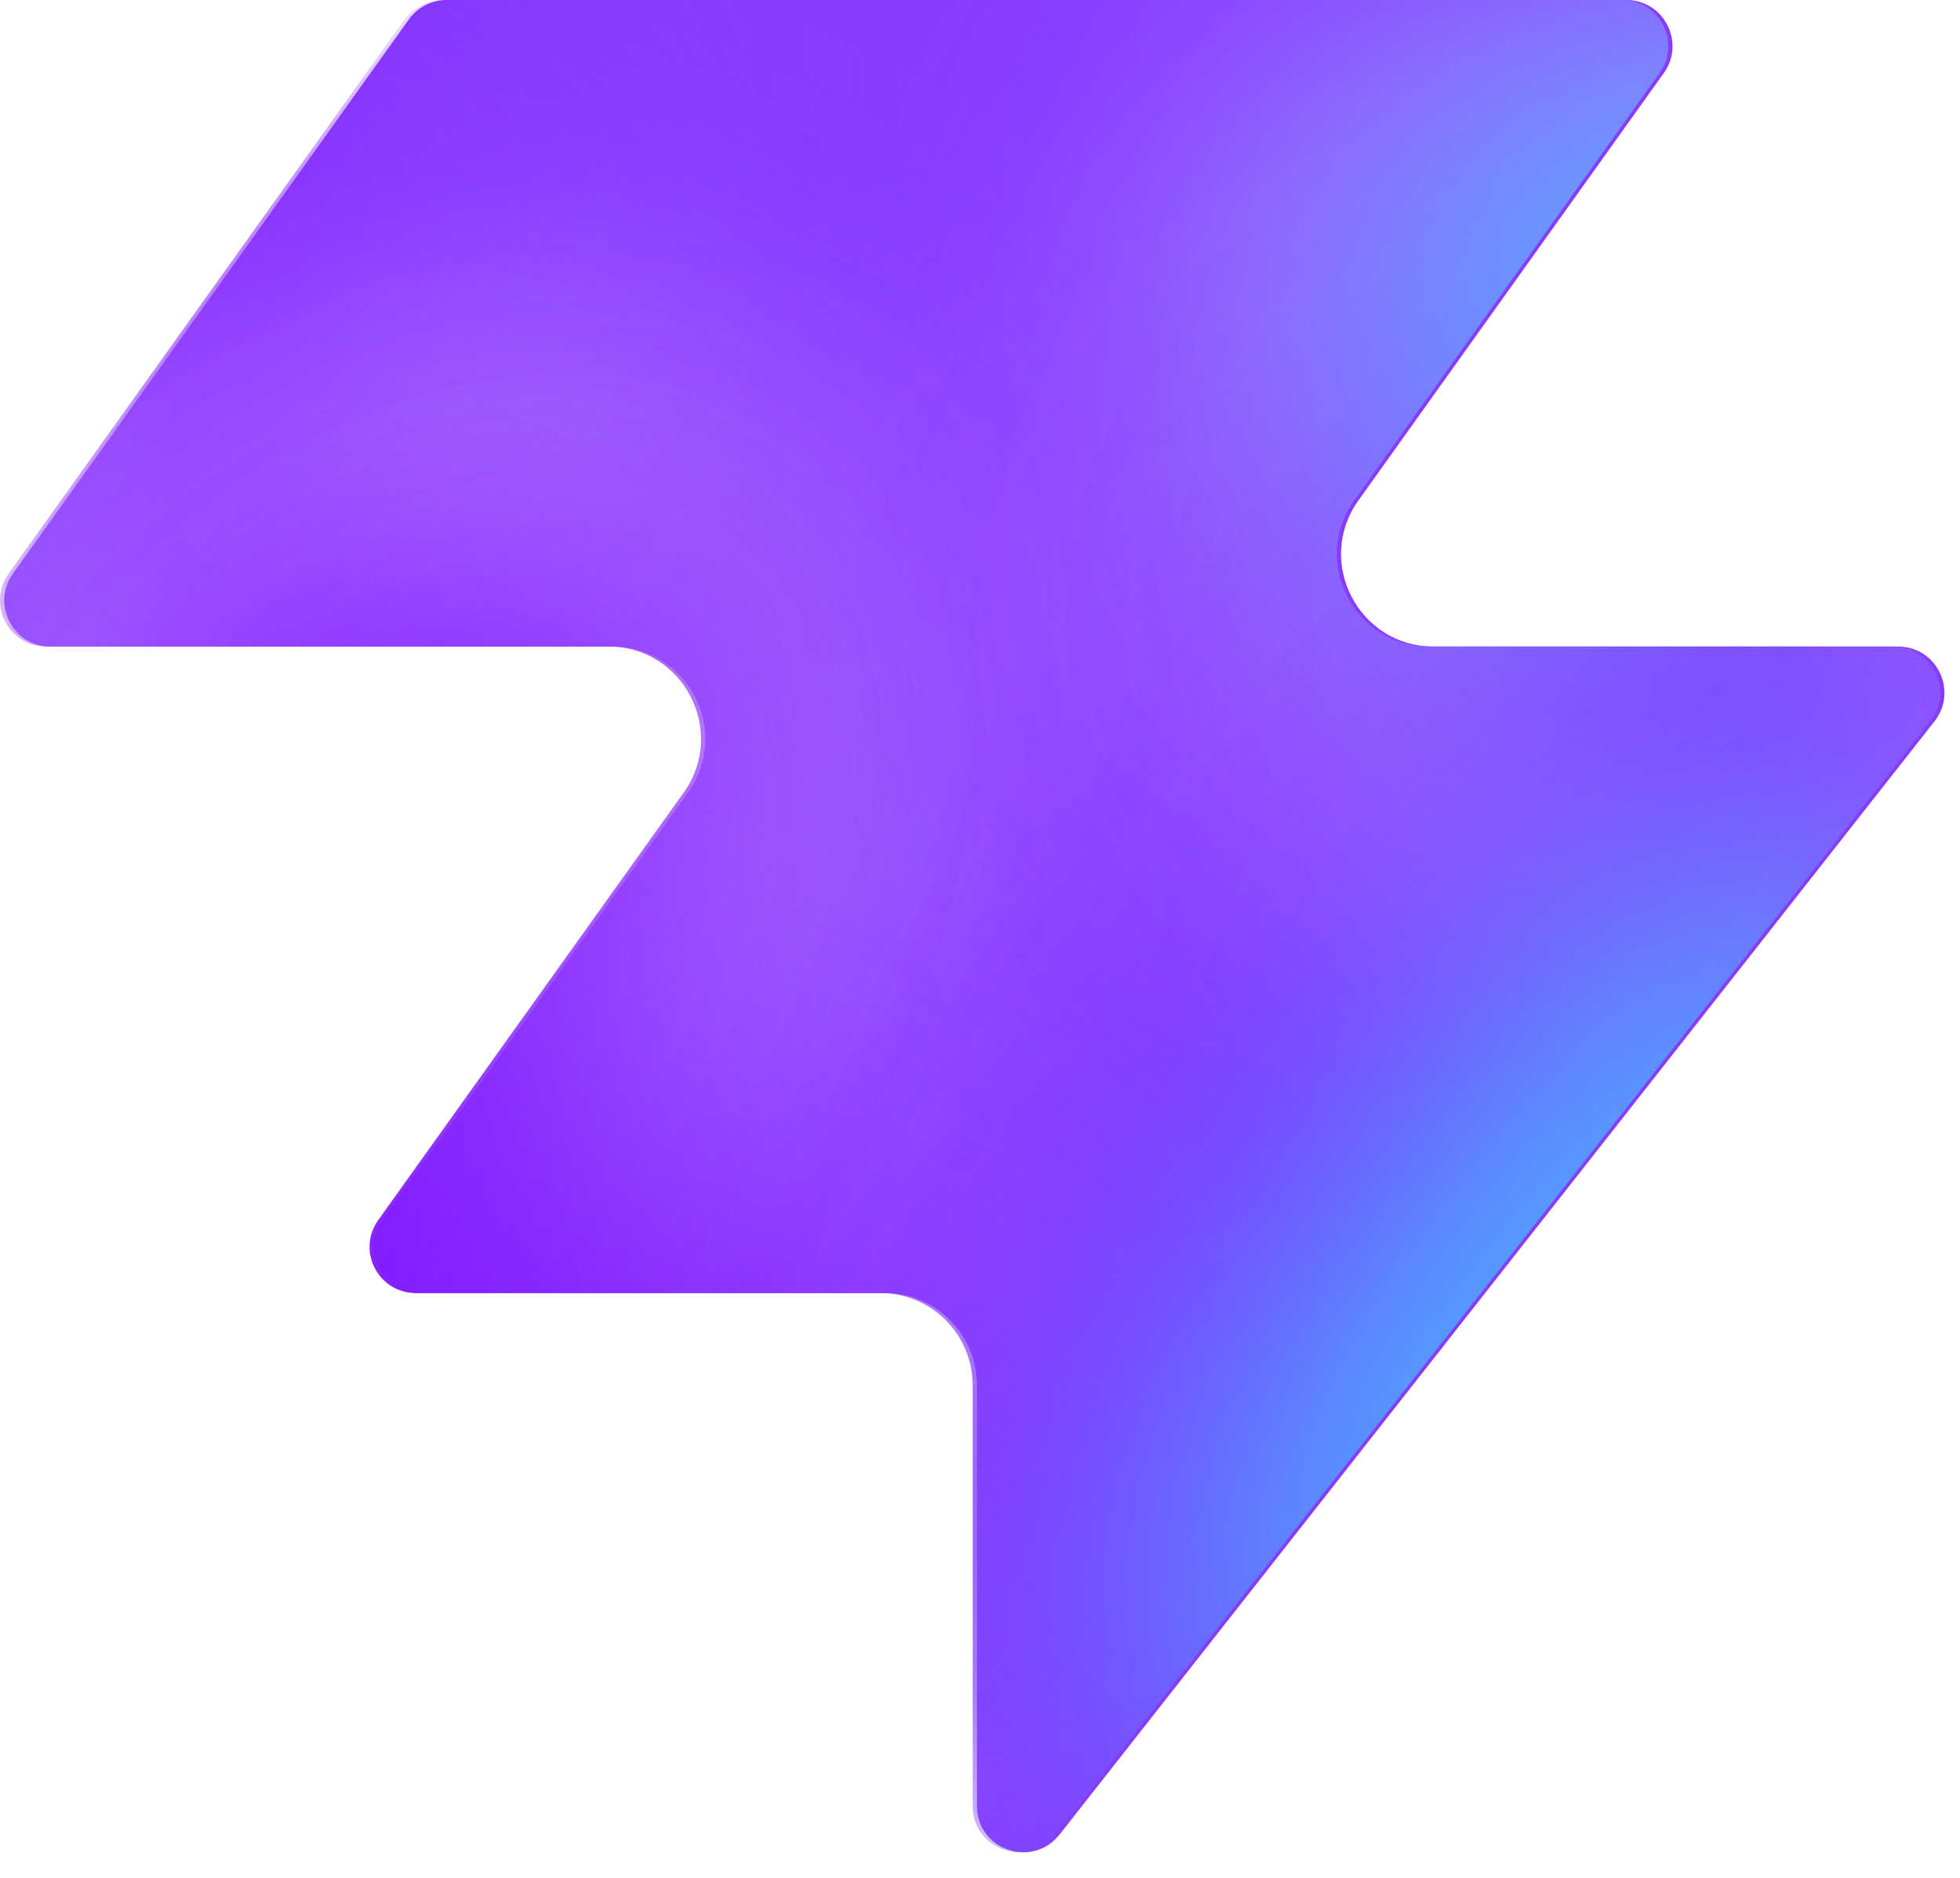
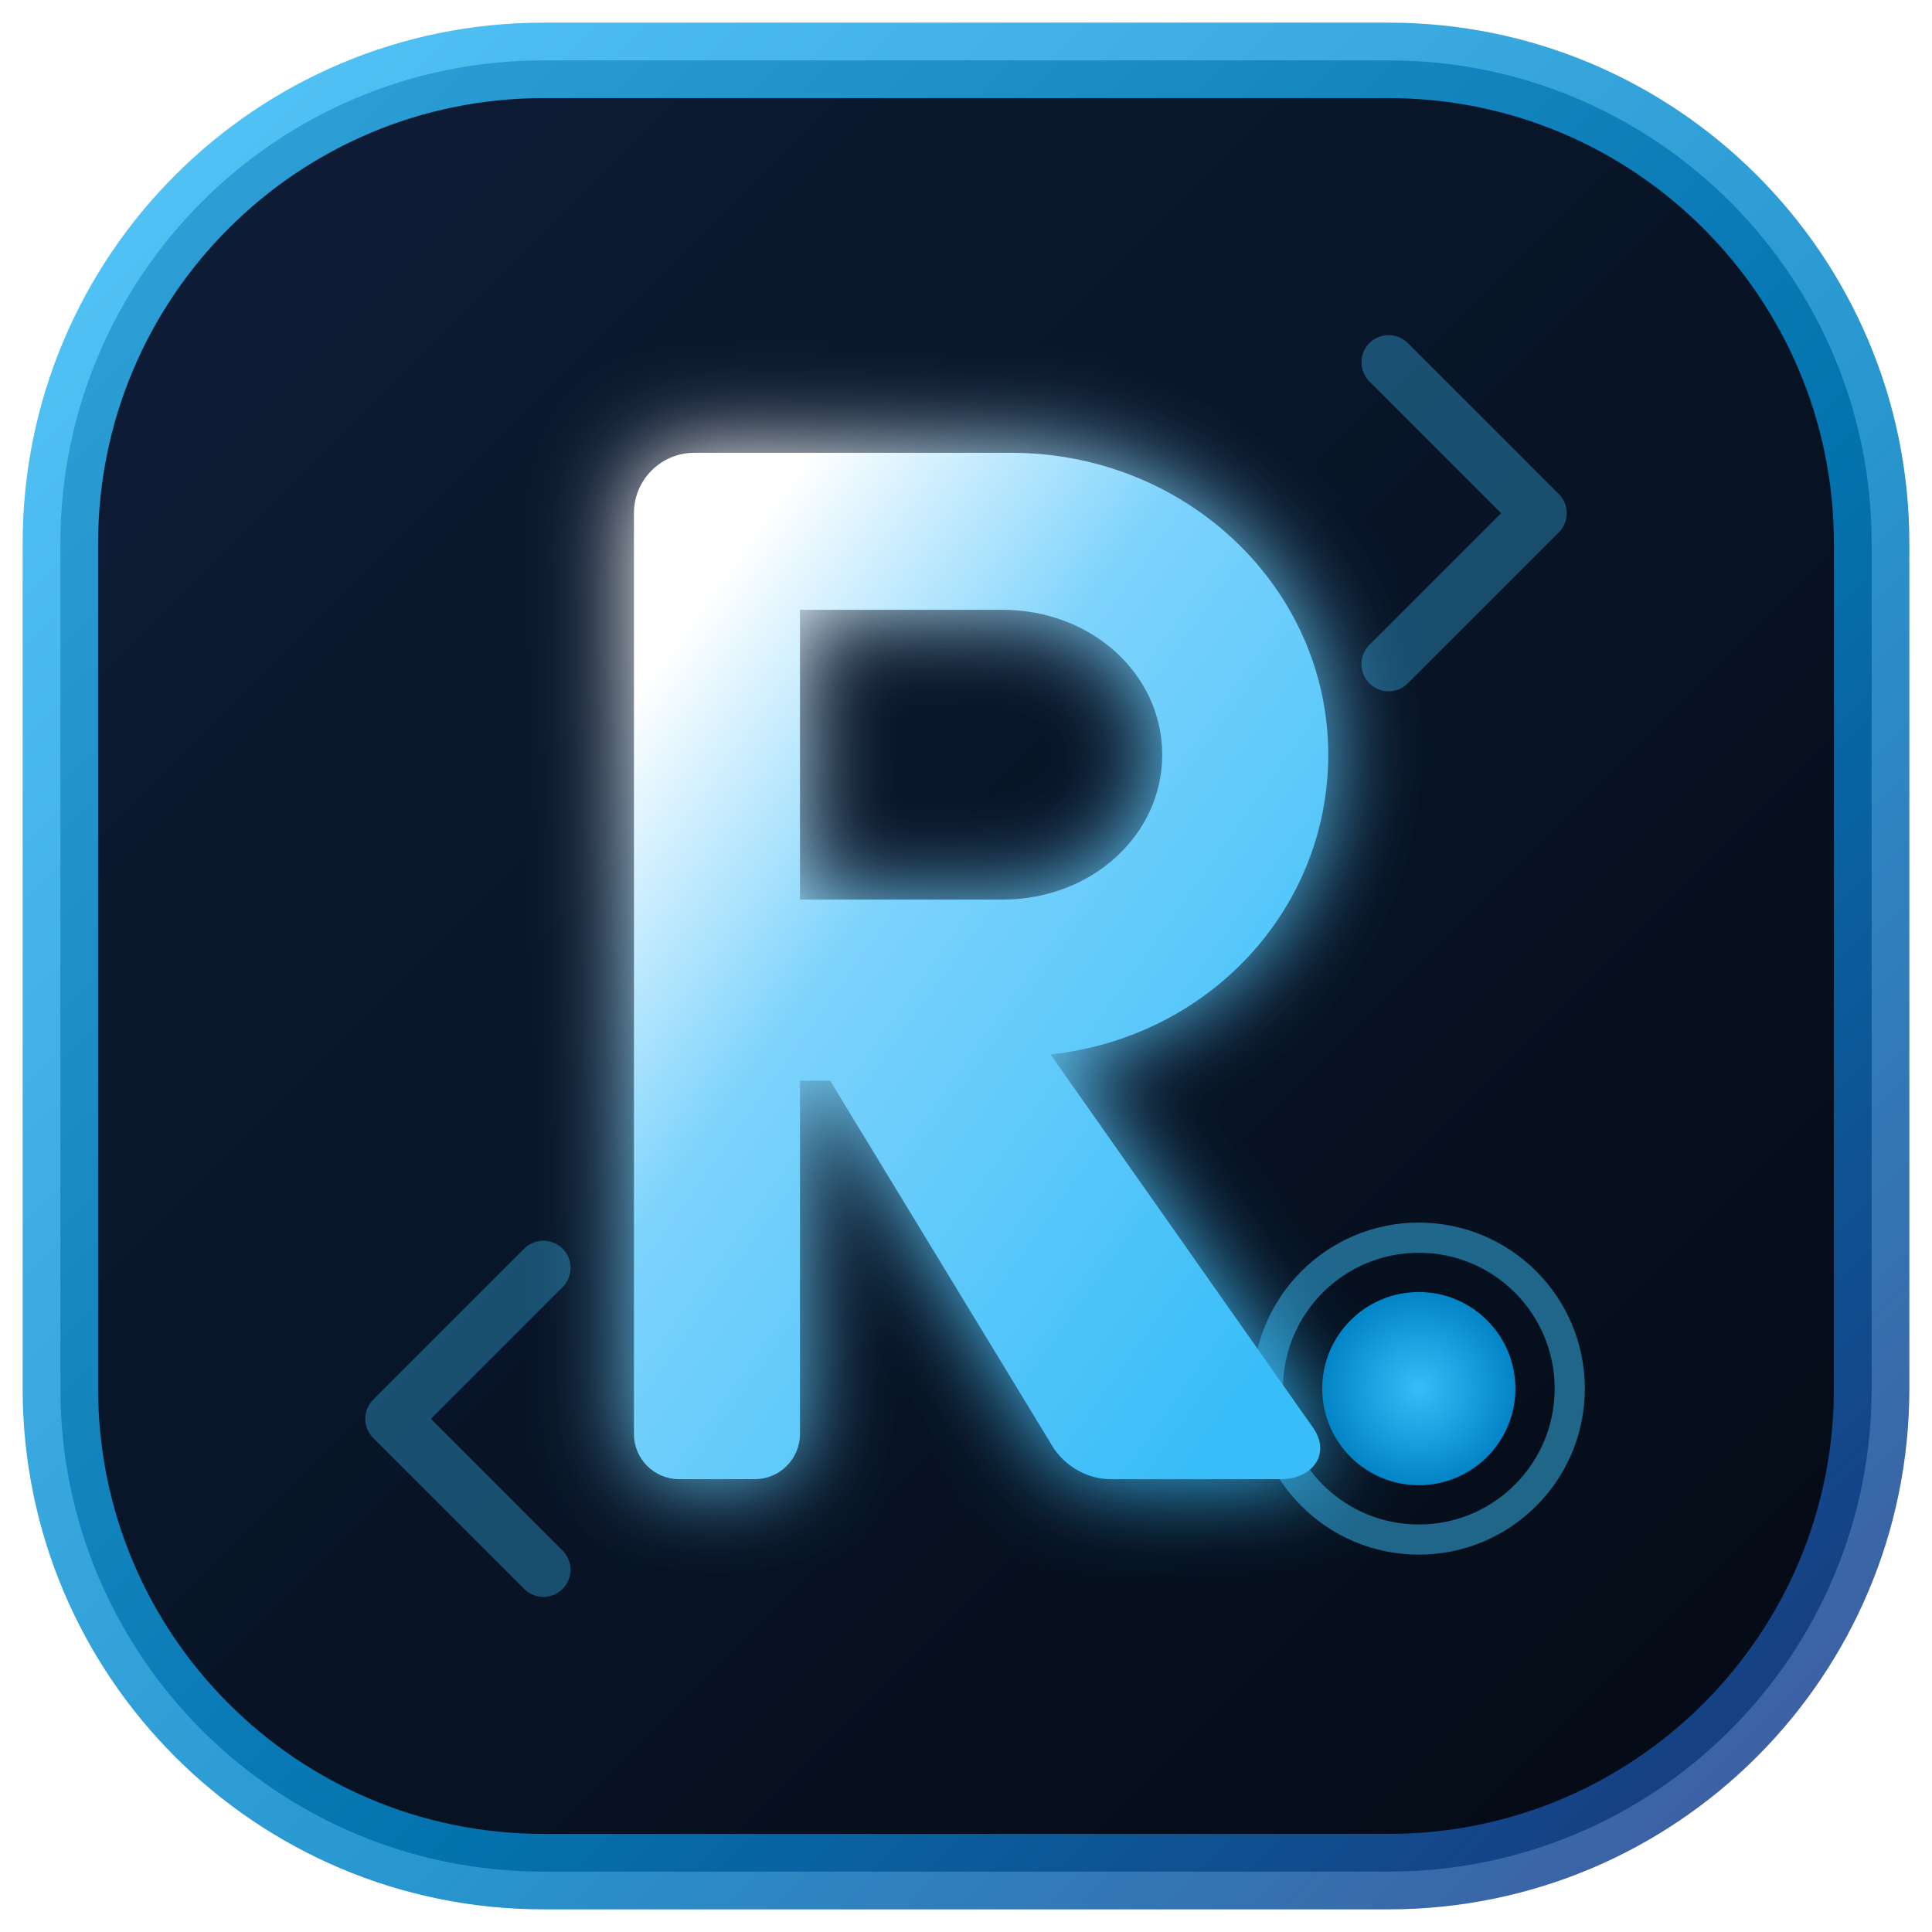
- <svg xmlns="http://www.w3.org/2000/svg" width="48" height="46" fill="none" viewBox="0 0 48 46">
-   <path fill="#863bff" d="M25.946 44.938c-.664.845-2.021.375-2.021-.698V33.937a2.26 2.26 0 0 0-2.262-2.262H10.287c-.92 0-1.456-1.04-.92-1.788l7.48-10.471c1.07-1.497 0-3.578-1.842-3.578H1.237c-.92 0-1.456-1.04-.92-1.788L10.013.474c.214-.297.556-.474.92-.474h28.894c.92 0 1.456 1.04.92 1.788l-7.48 10.471c-1.07 1.498 0 3.579 1.842 3.579h11.377c.943 0 1.473 1.088.89 1.83L25.947 44.94z" style="fill:#863bff;fill:color(display-p3 .525 .23 1);fill-opacity:1" />
-   <mask id="a" width="48" height="46" x="0" y="0" maskUnits="userSpaceOnUse" style="mask-type:alpha">
-     <path fill="#000" d="M25.842 44.938c-.664.844-2.021.375-2.021-.698V33.937a2.26 2.26 0 0 0-2.262-2.262H10.183c-.92 0-1.456-1.04-.92-1.788l7.48-10.471c1.07-1.498 0-3.579-1.842-3.579H1.133c-.92 0-1.456-1.04-.92-1.787L9.91.473c.214-.297.556-.474.92-.474h28.894c.92 0 1.456 1.04.92 1.788l-7.48 10.471c-1.07 1.498 0 3.578 1.842 3.578h11.377c.943 0 1.473 1.088.89 1.832L25.843 44.94z" style="fill:#000;fill-opacity:1" />
-   </mask>
-   <g mask="url(#a)">
-     <g filter="url(#b)">
-       <ellipse cx="5.508" cy="14.704" fill="#ede6ff" rx="5.508" ry="14.704" style="fill:#ede6ff;fill:color(display-p3 .927 .903 1);fill-opacity:1" transform="matrix(.00324 1 1 -.00324 -4.47 31.516)" />
-     </g>
-     <g filter="url(#c)">
-       <ellipse cx="10.399" cy="29.851" fill="#ede6ff" rx="10.399" ry="29.851" style="fill:#ede6ff;fill:color(display-p3 .927 .903 1);fill-opacity:1" transform="matrix(.00324 1 1 -.00324 -39.328 7.883)" />
-     </g>
-     <g filter="url(#d)">
-       <ellipse cx="5.508" cy="30.487" fill="#7e14ff" rx="5.508" ry="30.487" style="fill:#7e14ff;fill:color(display-p3 .492 .077 1);fill-opacity:1" transform="rotate(89.814 -25.913 -14.639)scale(1 -1)" />
-     </g>
-     <g filter="url(#e)">
-       <ellipse cx="5.508" cy="30.599" fill="#7e14ff" rx="5.508" ry="30.599" style="fill:#7e14ff;fill:color(display-p3 .492 .077 1);fill-opacity:1" transform="rotate(89.814 -32.644 -3.334)scale(1 -1)" />
-     </g>
-     <g filter="url(#f)">
-       <ellipse cx="5.508" cy="30.599" fill="#7e14ff" rx="5.508" ry="30.599" style="fill:#7e14ff;fill:color(display-p3 .492 .077 1);fill-opacity:1" transform="matrix(.00324 1 1 -.00324 -34.34 30.47)" />
-     </g>
-     <g filter="url(#g)">
-       <ellipse cx="14.072" cy="22.078" fill="#ede6ff" rx="14.072" ry="22.078" style="fill:#ede6ff;fill:color(display-p3 .927 .903 1);fill-opacity:1" transform="rotate(93.35 24.506 48.493)scale(-1 1)" />
-     </g>
-     <g filter="url(#h)">
-       <ellipse cx="3.47" cy="21.501" fill="#7e14ff" rx="3.47" ry="21.501" style="fill:#7e14ff;fill:color(display-p3 .492 .077 1);fill-opacity:1" transform="rotate(89.009 28.708 47.59)scale(-1 1)" />
-     </g>
-     <g filter="url(#i)">
-       <ellipse cx="3.47" cy="21.501" fill="#7e14ff" rx="3.47" ry="21.501" style="fill:#7e14ff;fill:color(display-p3 .492 .077 1);fill-opacity:1" transform="rotate(89.009 28.708 47.59)scale(-1 1)" />
-     </g>
-     <g filter="url(#j)">
-       <ellipse cx=".387" cy="8.972" fill="#7e14ff" rx="4.407" ry="29.108" style="fill:#7e14ff;fill:color(display-p3 .492 .077 1);fill-opacity:1" transform="rotate(39.51 .387 8.972)" />
-     </g>
-     <g filter="url(#k)">
-       <ellipse cx="47.523" cy="-6.092" fill="#7e14ff" rx="4.407" ry="29.108" style="fill:#7e14ff;fill:color(display-p3 .492 .077 1);fill-opacity:1" transform="rotate(37.892 47.523 -6.092)" />
-     </g>
-     <g filter="url(#l)">
-       <ellipse cx="41.412" cy="6.333" fill="#47bfff" rx="5.971" ry="9.665" style="fill:#47bfff;fill:color(display-p3 .28 .748 1);fill-opacity:1" transform="rotate(37.892 41.412 6.333)" />
-     </g>
-     <g filter="url(#m)">
-       <ellipse cx="-1.879" cy="38.332" fill="#7e14ff" rx="4.407" ry="29.108" style="fill:#7e14ff;fill:color(display-p3 .492 .077 1);fill-opacity:1" transform="rotate(37.892 -1.88 38.332)" />
-     </g>
-     <g filter="url(#n)">
-       <ellipse cx="-1.879" cy="38.332" fill="#7e14ff" rx="4.407" ry="29.108" style="fill:#7e14ff;fill:color(display-p3 .492 .077 1);fill-opacity:1" transform="rotate(37.892 -1.88 38.332)" />
-     </g>
-     <g filter="url(#o)">
-       <ellipse cx="35.651" cy="29.907" fill="#7e14ff" rx="4.407" ry="29.108" style="fill:#7e14ff;fill:color(display-p3 .492 .077 1);fill-opacity:1" transform="rotate(37.892 35.651 29.907)" />
-     </g>
-     <g filter="url(#p)">
-       <ellipse cx="38.418" cy="32.4" fill="#47bfff" rx="5.971" ry="15.297" style="fill:#47bfff;fill:color(display-p3 .28 .748 1);fill-opacity:1" transform="rotate(37.892 38.418 32.4)" />
-     </g>
+ <svg xmlns="http://www.w3.org/2000/svg" viewBox="0 0 64 64" fill="none">
+   <defs>
+     <linearGradient id="bgGrad" x1="0%" y1="0%" x2="100%" y2="100%">
+       <stop offset="0%" stop-color="#0e1e38" />
+       <stop offset="50%" stop-color="#081426" />
+       <stop offset="100%" stop-color="#040a14" />
+     </linearGradient>
+     <linearGradient id="borderGrad" x1="0%" y1="0%" x2="100%" y2="100%">
+       <stop offset="0%" stop-color="#38bdf8" />
+       <stop offset="60%" stop-color="#0284c7" />
+       <stop offset="100%" stop-color="#1e3a8a" />
+     </linearGradient>
+     <linearGradient id="rGrad" x1="15%" y1="10%" x2="90%" y2="90%">
+       <stop offset="0%" stop-color="#ffffff" />
+       <stop offset="35%" stop-color="#7dd3fc" />
+       <stop offset="100%" stop-color="#38bdf8" />
+     </linearGradient>
+     <filter id="cyanGlow" x="-20%" y="-20%" width="140%" height="140%">
+       <feGaussianBlur stdDeviation="1.5" result="blur" />
+       <feMerge>
+         <feMergeNode in="blur" />
+         <feMergeNode in="SourceGraphic" />
+       </feMerge>
+     </filter>
+     <radialGradient id="dotGrad" cx="50%" cy="50%" r="50%">
+       <stop offset="0%" stop-color="#38bdf8" />
+       <stop offset="100%" stop-color="#0284c7" />
+     </radialGradient>
+   </defs>
+   <rect x="2" y="2" width="60" height="60" rx="16" fill="url(#bgGrad)" />
+   <rect x="2" y="2" width="60" height="60" rx="16" stroke="url(#borderGrad)" stroke-width="2.5" stroke-opacity="0.85" />
+   <path d="M46 12 L51 17 L46 22" stroke="#38bdf8" stroke-width="1.8" stroke-linecap="round" stroke-linejoin="round" opacity="0.35" />
+   <path d="M18 42 L13 47 L18 52" stroke="#38bdf8" stroke-width="1.8" stroke-linecap="round" stroke-linejoin="round" opacity="0.35" />
+   <g filter="url(#cyanGlow)">
+     <path d="M21 17 C21 15.895 21.895 15 23 15 H33.5 C39.299 15 44 19.477 44 25 C44 30.133 40.038 34.364 34.8 34.93 L43.5 47.3 C44.1 48.16 43.48 49 42.42 49 H36.8 C36.05 49 35.35 48.61 34.92 48 L27.5 35.8 H26.5 V47.5 C26.5 48.33 25.83 49 25 49 H22.5 C21.67 49 21 48.33 21 47.5 V17 Z M26.5 29.8 H33.2 C36.18 29.8 38.5 27.65 38.5 25 C38.5 22.35 36.18 20.2 33.2 20.2 H26.5 V29.8 Z" fill="url(#rGrad)" />
  </g>
-   <defs>
-     <filter id="b" width="60.045" height="41.654" x="-19.77" y="16.149" color-interpolation-filters="sRGB" filterUnits="userSpaceOnUse">
-       <feFlood flood-opacity="0" result="BackgroundImageFix" />
-       <feBlend in="SourceGraphic" in2="BackgroundImageFix" result="shape" />
-       <feGaussianBlur result="effect1_foregroundBlur_2002_17158" stdDeviation="7.659" />
-     </filter>
-     <filter id="c" width="90.34" height="51.437" x="-54.613" y="-7.533" color-interpolation-filters="sRGB" filterUnits="userSpaceOnUse">
-       <feFlood flood-opacity="0" result="BackgroundImageFix" />
-       <feBlend in="SourceGraphic" in2="BackgroundImageFix" result="shape" />
-       <feGaussianBlur result="effect1_foregroundBlur_2002_17158" stdDeviation="7.659" />
-     </filter>
-     <filter id="d" width="79.355" height="29.4" x="-49.64" y="2.03" color-interpolation-filters="sRGB" filterUnits="userSpaceOnUse">
-       <feFlood flood-opacity="0" result="BackgroundImageFix" />
-       <feBlend in="SourceGraphic" in2="BackgroundImageFix" result="shape" />
-       <feGaussianBlur result="effect1_foregroundBlur_2002_17158" stdDeviation="4.596" />
-     </filter>
-     <filter id="e" width="79.579" height="29.4" x="-45.045" y="20.029" color-interpolation-filters="sRGB" filterUnits="userSpaceOnUse">
-       <feFlood flood-opacity="0" result="BackgroundImageFix" />
-       <feBlend in="SourceGraphic" in2="BackgroundImageFix" result="shape" />
-       <feGaussianBlur result="effect1_foregroundBlur_2002_17158" stdDeviation="4.596" />
-     </filter>
-     <filter id="f" width="79.579" height="29.4" x="-43.513" y="21.178" color-interpolation-filters="sRGB" filterUnits="userSpaceOnUse">
-       <feFlood flood-opacity="0" result="BackgroundImageFix" />
-       <feBlend in="SourceGraphic" in2="BackgroundImageFix" result="shape" />
-       <feGaussianBlur result="effect1_foregroundBlur_2002_17158" stdDeviation="4.596" />
-     </filter>
-     <filter id="g" width="74.749" height="58.852" x="15.756" y="-17.901" color-interpolation-filters="sRGB" filterUnits="userSpaceOnUse">
-       <feFlood flood-opacity="0" result="BackgroundImageFix" />
-       <feBlend in="SourceGraphic" in2="BackgroundImageFix" result="shape" />
-       <feGaussianBlur result="effect1_foregroundBlur_2002_17158" stdDeviation="7.659" />
-     </filter>
-     <filter id="h" width="61.377" height="25.362" x="23.548" y="2.284" color-interpolation-filters="sRGB" filterUnits="userSpaceOnUse">
-       <feFlood flood-opacity="0" result="BackgroundImageFix" />
-       <feBlend in="SourceGraphic" in2="BackgroundImageFix" result="shape" />
-       <feGaussianBlur result="effect1_foregroundBlur_2002_17158" stdDeviation="4.596" />
-     </filter>
-     <filter id="i" width="61.377" height="25.362" x="23.548" y="2.284" color-interpolation-filters="sRGB" filterUnits="userSpaceOnUse">
-       <feFlood flood-opacity="0" result="BackgroundImageFix" />
-       <feBlend in="SourceGraphic" in2="BackgroundImageFix" result="shape" />
-       <feGaussianBlur result="effect1_foregroundBlur_2002_17158" stdDeviation="4.596" />
-     </filter>
-     <filter id="j" width="56.045" height="63.649" x="-27.636" y="-22.853" color-interpolation-filters="sRGB" filterUnits="userSpaceOnUse">
-       <feFlood flood-opacity="0" result="BackgroundImageFix" />
-       <feBlend in="SourceGraphic" in2="BackgroundImageFix" result="shape" />
-       <feGaussianBlur result="effect1_foregroundBlur_2002_17158" stdDeviation="4.596" />
-     </filter>
-     <filter id="k" width="54.814" height="64.646" x="20.116" y="-38.415" color-interpolation-filters="sRGB" filterUnits="userSpaceOnUse">
-       <feFlood flood-opacity="0" result="BackgroundImageFix" />
-       <feBlend in="SourceGraphic" in2="BackgroundImageFix" result="shape" />
-       <feGaussianBlur result="effect1_foregroundBlur_2002_17158" stdDeviation="4.596" />
-     </filter>
-     <filter id="l" width="33.541" height="35.313" x="24.641" y="-11.323" color-interpolation-filters="sRGB" filterUnits="userSpaceOnUse">
-       <feFlood flood-opacity="0" result="BackgroundImageFix" />
-       <feBlend in="SourceGraphic" in2="BackgroundImageFix" result="shape" />
-       <feGaussianBlur result="effect1_foregroundBlur_2002_17158" stdDeviation="4.596" />
-     </filter>
-     <filter id="m" width="54.814" height="64.646" x="-29.286" y="6.009" color-interpolation-filters="sRGB" filterUnits="userSpaceOnUse">
-       <feFlood flood-opacity="0" result="BackgroundImageFix" />
-       <feBlend in="SourceGraphic" in2="BackgroundImageFix" result="shape" />
-       <feGaussianBlur result="effect1_foregroundBlur_2002_17158" stdDeviation="4.596" />
-     </filter>
-     <filter id="n" width="54.814" height="64.646" x="-29.286" y="6.009" color-interpolation-filters="sRGB" filterUnits="userSpaceOnUse">
-       <feFlood flood-opacity="0" result="BackgroundImageFix" />
-       <feBlend in="SourceGraphic" in2="BackgroundImageFix" result="shape" />
-       <feGaussianBlur result="effect1_foregroundBlur_2002_17158" stdDeviation="4.596" />
-     </filter>
-     <filter id="o" width="54.814" height="64.646" x="8.244" y="-2.416" color-interpolation-filters="sRGB" filterUnits="userSpaceOnUse">
-       <feFlood flood-opacity="0" result="BackgroundImageFix" />
-       <feBlend in="SourceGraphic" in2="BackgroundImageFix" result="shape" />
-       <feGaussianBlur result="effect1_foregroundBlur_2002_17158" stdDeviation="4.596" />
-     </filter>
-     <filter id="p" width="39.409" height="43.623" x="18.713" y="10.588" color-interpolation-filters="sRGB" filterUnits="userSpaceOnUse">
-       <feFlood flood-opacity="0" result="BackgroundImageFix" />
-       <feBlend in="SourceGraphic" in2="BackgroundImageFix" result="shape" />
-       <feGaussianBlur result="effect1_foregroundBlur_2002_17158" stdDeviation="4.596" />
-     </filter>
-   </defs>
+   <circle cx="47" cy="46" r="3.2" fill="url(#dotGrad)" />
+   <circle cx="47" cy="46" r="5" stroke="#38bdf8" stroke-width="1" opacity="0.5" />
</svg>
